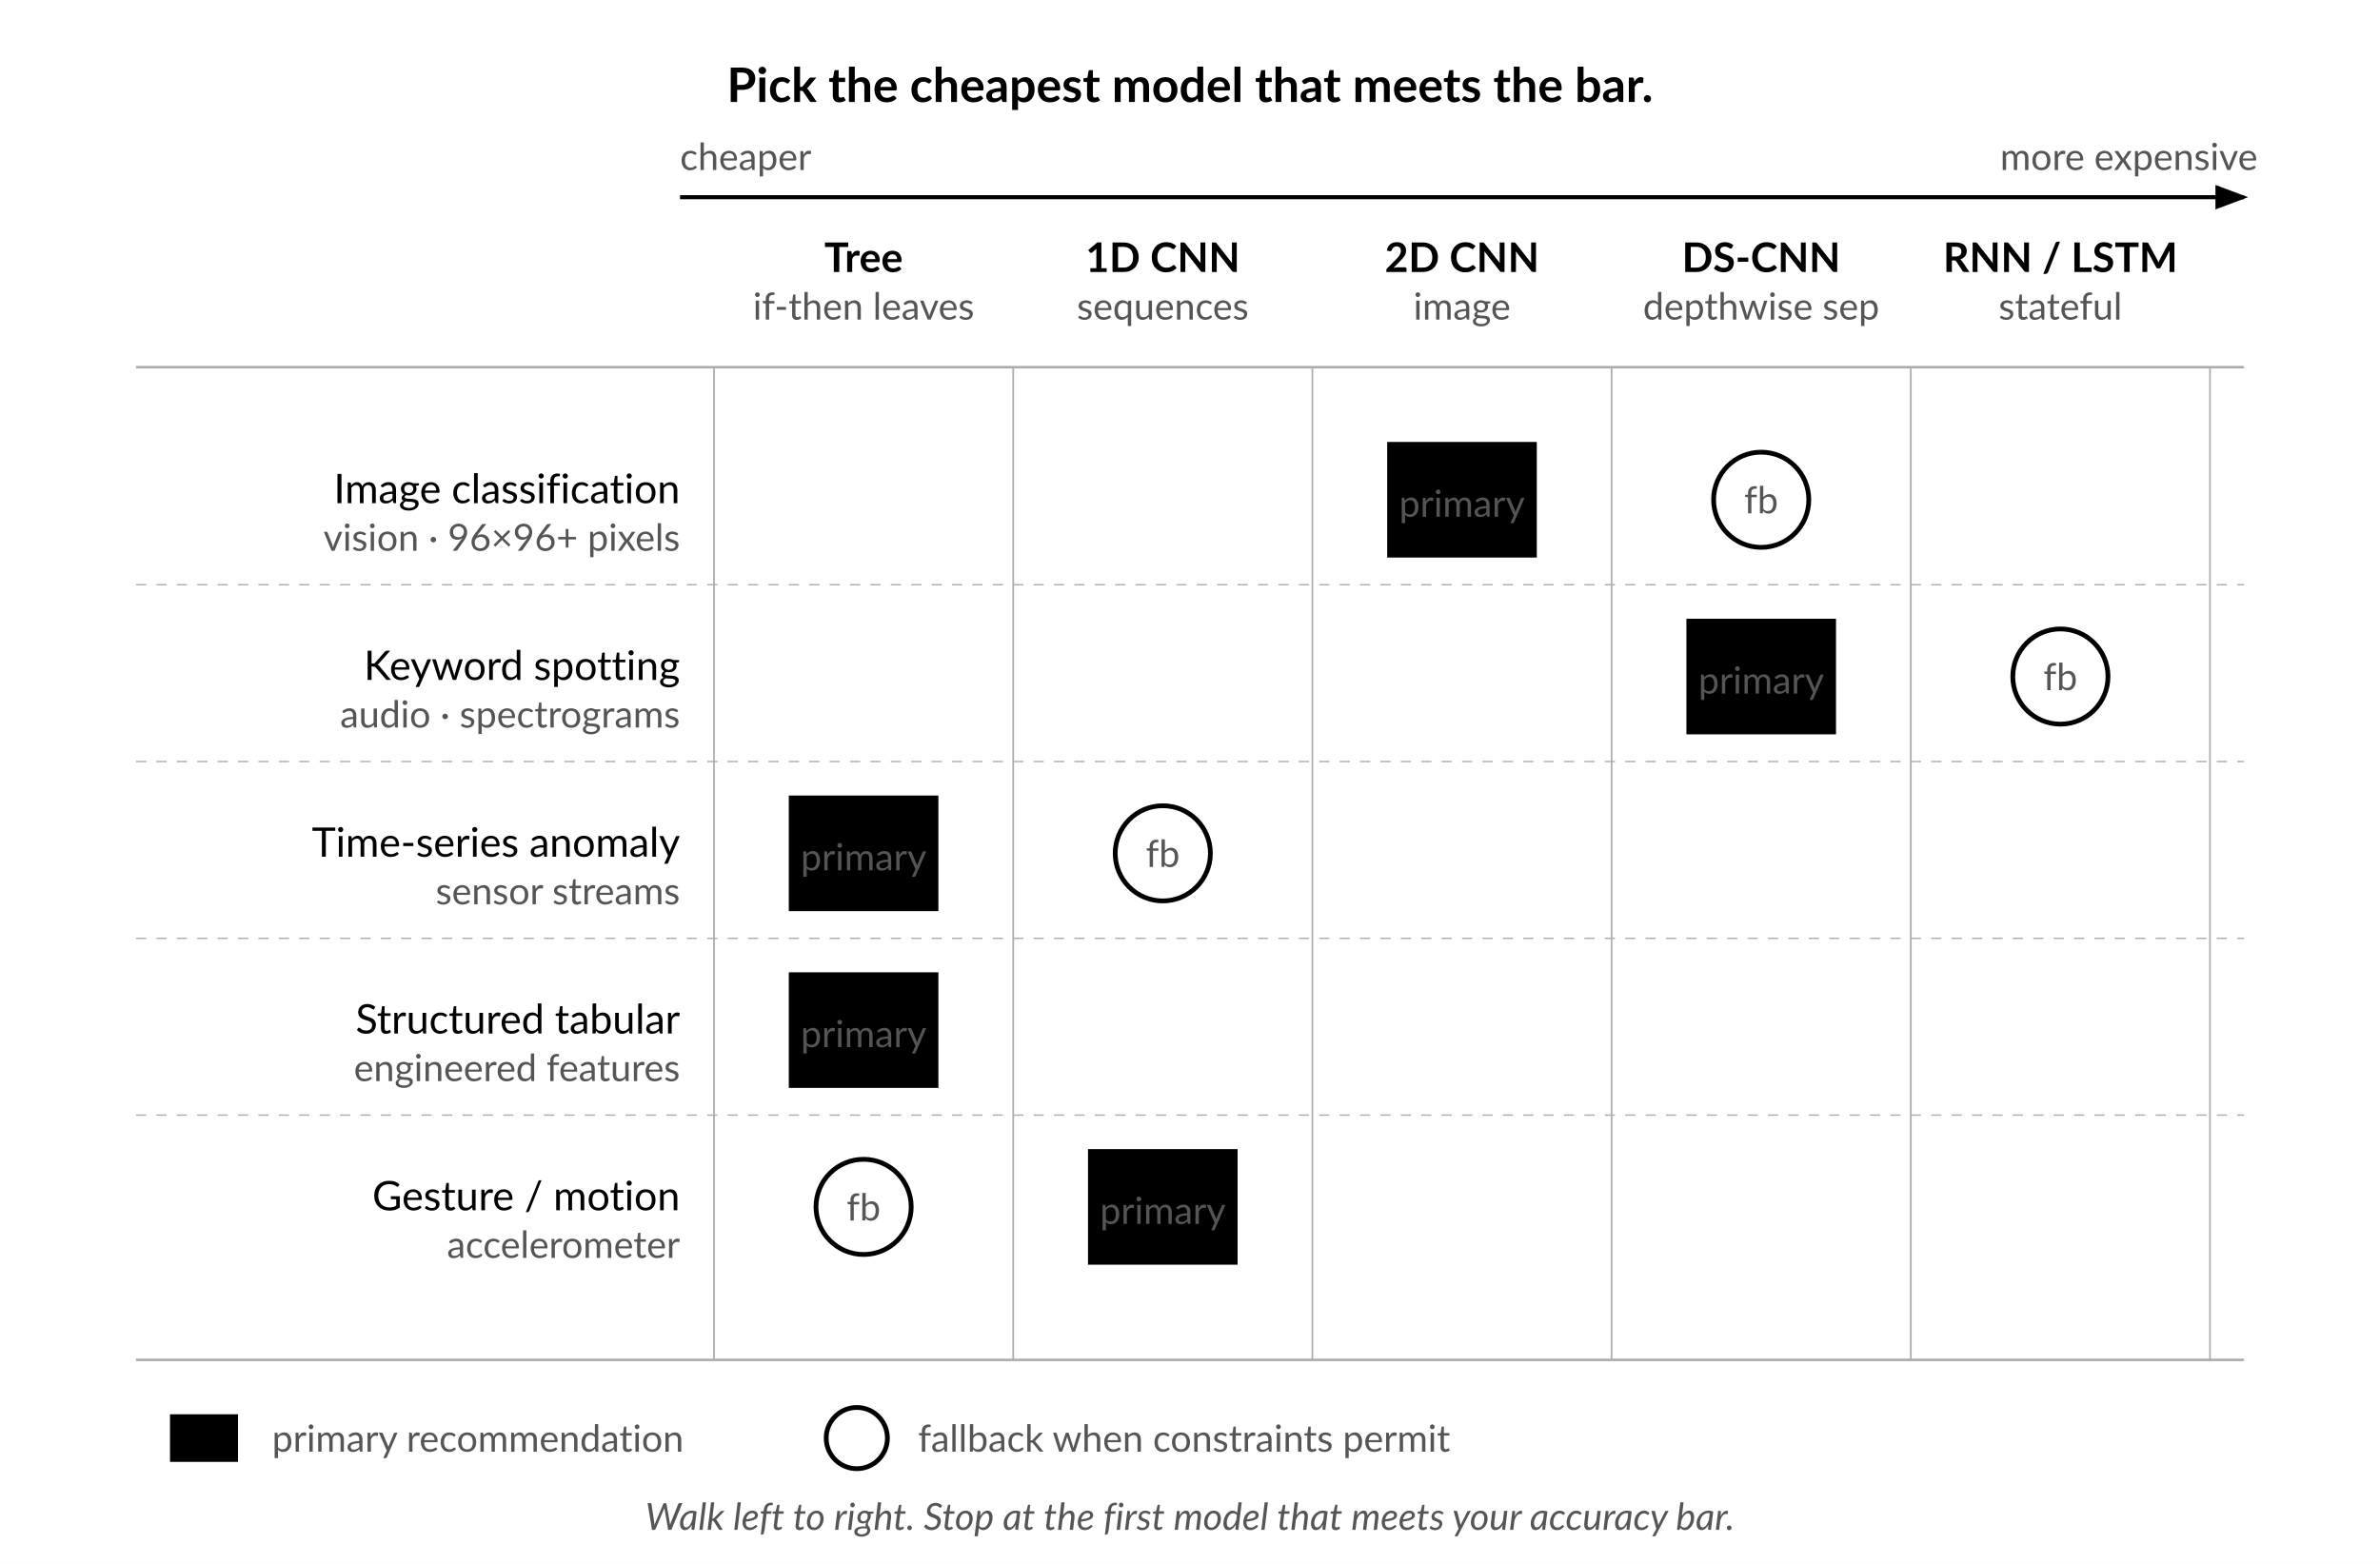
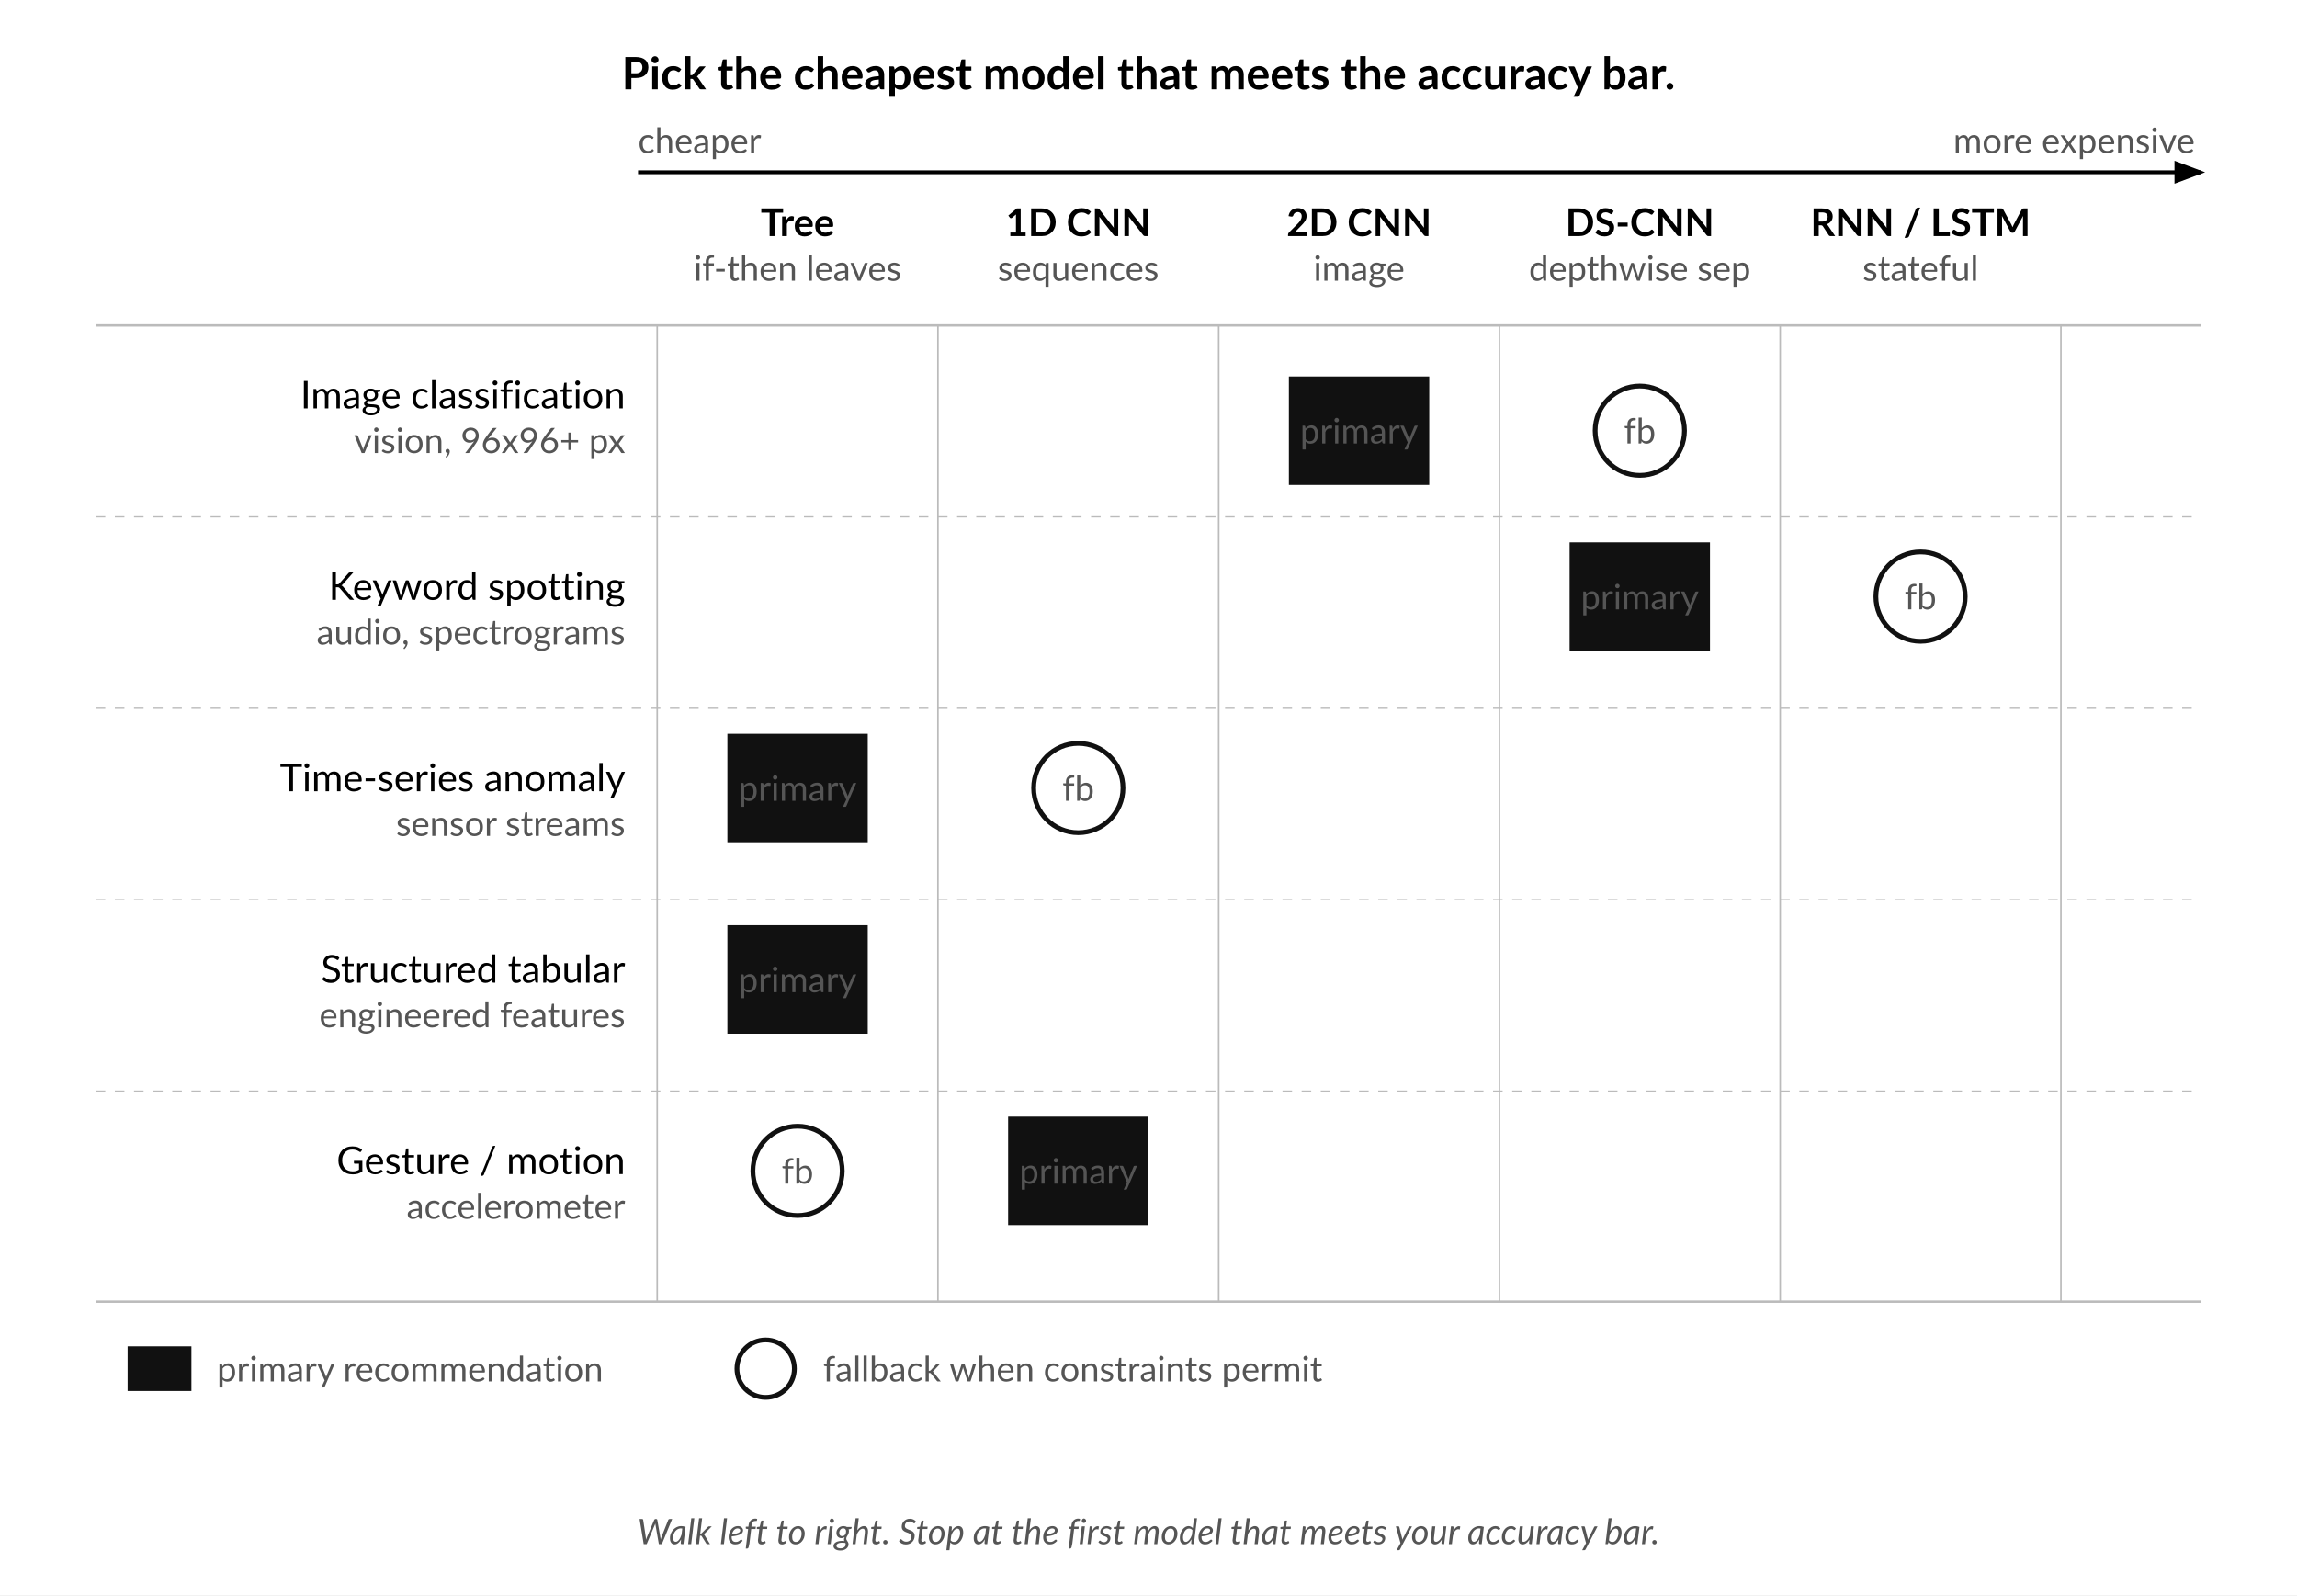
- <svg xmlns="http://www.w3.org/2000/svg" viewBox="0 0 700 460" role="img" aria-labelledby="t05 d05">
+ <svg xmlns="http://www.w3.org/2000/svg" viewBox="0 0 720 500" role="img" aria-labelledby="t05 d05">
  <defs>
    <style>
-       .ti { font-family: 'Real Head Pro', 'FF Real', Lato, sans-serif; font-size: 14px; font-weight: bold; fill: #000000; }
-       .lb { font-family: 'Real Head Pro', 'FF Real', Lato, sans-serif; font-size: 12px; fill: #000000; }
-       .sm { font-family: 'Real Head Pro', 'FF Real', Lato, sans-serif; font-size: 11px; fill: #555555; }
-       .cap { font-family: 'Real Head Pro', 'FF Real', Lato, sans-serif; font-size: 11px; font-style: italic; fill: #555555; }
-       .em { font-family: 'Real Head Pro', 'FF Real', Lato, sans-serif; font-size: 12px; font-weight: bold; fill: #000000; }
-       .col { font-family: 'Real Head Pro', 'FF Real', Lato, sans-serif; font-size: 11px; fill: #000000; }
+       .ti  { font-family: Lato, 'Helvetica Neue', Arial, sans-serif; font-size: 14px; font-weight: bold; fill: #000000; }
+       .lb  { font-family: Lato, 'Helvetica Neue', Arial, sans-serif; font-size: 12px; fill: #000000; }
+       .sm  { font-family: Lato, 'Helvetica Neue', Arial, sans-serif; font-size: 11px; fill: #555555; }
+       .em  { font-family: Lato, 'Helvetica Neue', Arial, sans-serif; font-size: 12px; font-weight: bold; fill: #000000; }
+       .cap { font-family: Lato, 'Helvetica Neue', Arial, sans-serif; font-size: 11px; font-style: italic; fill: #555555; }
    </style>
    <marker id="ar" markerWidth="8" markerHeight="6" refX="7" refY="3" orient="auto">
      <polygon points="0 0, 8 3, 0 6" fill="#000000" />
    </marker>
  </defs>
-   <rect width="700" height="460" fill="#FFFFFF" />
-   <text x="350" y="30" text-anchor="middle" class="ti">Pick the cheapest model that meets the bar.</text>
-   <line x1="200" y1="58" x2="660" y2="58" stroke="#000000" stroke-width="1.2" marker-end="url(#ar)" />
-   <text x="200" y="50" class="sm">cheaper</text>
-   <text x="664" y="50" text-anchor="end" class="sm">more expensive</text>
-   <text x="254" y="80" text-anchor="middle" class="em">Tree</text>
-   <text x="254" y="94" text-anchor="middle" class="sm">if-then leaves</text>
-   <text x="342" y="80" text-anchor="middle" class="em">1D CNN</text>
-   <text x="342" y="94" text-anchor="middle" class="sm">sequences</text>
-   <text x="430" y="80" text-anchor="middle" class="em">2D CNN</text>
-   <text x="430" y="94" text-anchor="middle" class="sm">image</text>
-   <text x="518" y="80" text-anchor="middle" class="em">DS-CNN</text>
-   <text x="518" y="94" text-anchor="middle" class="sm">depthwise sep</text>
-   <text x="606" y="80" text-anchor="middle" class="em">RNN / LSTM</text>
-   <text x="606" y="94" text-anchor="middle" class="sm">stateful</text>
-   <line x1="40" y1="108" x2="660" y2="108" stroke="#ADADAD" stroke-width="0.75" />
-   <g stroke="#ADADAD" stroke-width="0.5">
-     <line x1="210" y1="108" x2="210" y2="400" />
-     <line x1="298" y1="108" x2="298" y2="400" />
-     <line x1="386" y1="108" x2="386" y2="400" />
-     <line x1="474" y1="108" x2="474" y2="400" />
-     <line x1="562" y1="108" x2="562" y2="400" />
-     <line x1="650" y1="108" x2="650" y2="400" />
+   <rect width="720" height="500" fill="#FFFFFF" />
+   <text x="360" y="28" text-anchor="middle" class="ti">Pick the cheapest model that meets the accuracy bar.</text>
+   <line x1="200" y1="54" x2="690" y2="54" stroke="#000000" stroke-width="1.2" marker-end="url(#ar)" />
+   <text x="200" y="48" class="sm">cheaper</text>
+   <text x="688" y="48" text-anchor="end" class="sm">more expensive</text>
+   <text x="250" y="74" text-anchor="middle" class="em">Tree</text>
+   <text x="250" y="88" text-anchor="middle" class="sm">if-then leaves</text>
+   <text x="338" y="74" text-anchor="middle" class="em">1D CNN</text>
+   <text x="338" y="88" text-anchor="middle" class="sm">sequences</text>
+   <text x="426" y="74" text-anchor="middle" class="em">2D CNN</text>
+   <text x="426" y="88" text-anchor="middle" class="sm">image</text>
+   <text x="514" y="74" text-anchor="middle" class="em">DS-CNN</text>
+   <text x="514" y="88" text-anchor="middle" class="sm">depthwise sep</text>
+   <text x="602" y="74" text-anchor="middle" class="em">RNN / LSTM</text>
+   <text x="602" y="88" text-anchor="middle" class="sm">stateful</text>
+   <line x1="30" y1="102" x2="690" y2="102" stroke="#BBBBBB" stroke-width="0.75" />
+   <g stroke="#BBBBBB" stroke-width="0.5">
+     <line x1="206" y1="102" x2="206" y2="408" />
+     <line x1="294" y1="102" x2="294" y2="408" />
+     <line x1="382" y1="102" x2="382" y2="408" />
+     <line x1="470" y1="102" x2="470" y2="408" />
+     <line x1="558" y1="102" x2="558" y2="408" />
+     <line x1="646" y1="102" x2="646" y2="408" />
  </g>
-   <text x="200" y="148" text-anchor="end" class="lb">Image classification</text>
-   <text x="200" y="162" text-anchor="end" class="sm">vision · 96×96+ pixels</text>
-   <line x1="40" y1="172" x2="660" y2="172" stroke="#ADADAD" stroke-width="0.4" stroke-dasharray="3 3" />
-   <rect x="408" y="130" width="44" height="34" fill="#000000" />
-   <text x="430" y="152" text-anchor="middle" class="sm" fill="#FFFFFF">primary</text>
-   <circle cx="518" cy="147" r="14" fill="none" stroke="#000000" stroke-width="1.4" />
-   <text x="518" y="151" text-anchor="middle" class="sm">fb</text>
-   <text x="200" y="200" text-anchor="end" class="lb">Keyword spotting</text>
-   <text x="200" y="214" text-anchor="end" class="sm">audio · spectrograms</text>
-   <line x1="40" y1="224" x2="660" y2="224" stroke="#ADADAD" stroke-width="0.4" stroke-dasharray="3 3" />
-   <rect x="496" y="182" width="44" height="34" fill="#000000" />
-   <text x="518" y="204" text-anchor="middle" class="sm" fill="#FFFFFF">primary</text>
-   <circle cx="606" cy="199" r="14" fill="none" stroke="#000000" stroke-width="1.4" />
-   <text x="606" y="203" text-anchor="middle" class="sm">fb</text>
-   <text x="200" y="252" text-anchor="end" class="lb">Time-series anomaly</text>
-   <text x="200" y="266" text-anchor="end" class="sm">sensor streams</text>
-   <line x1="40" y1="276" x2="660" y2="276" stroke="#ADADAD" stroke-width="0.4" stroke-dasharray="3 3" />
-   <rect x="232" y="234" width="44" height="34" fill="#000000" />
-   <text x="254" y="256" text-anchor="middle" class="sm" fill="#FFFFFF">primary</text>
-   <circle cx="342" cy="251" r="14" fill="none" stroke="#000000" stroke-width="1.4" />
-   <text x="342" y="255" text-anchor="middle" class="sm">fb</text>
-   <text x="200" y="304" text-anchor="end" class="lb">Structured tabular</text>
-   <text x="200" y="318" text-anchor="end" class="sm">engineered features</text>
-   <line x1="40" y1="328" x2="660" y2="328" stroke="#ADADAD" stroke-width="0.4" stroke-dasharray="3 3" />
-   <rect x="232" y="286" width="44" height="34" fill="#000000" />
-   <text x="254" y="308" text-anchor="middle" class="sm" fill="#FFFFFF">primary</text>
-   <text x="200" y="356" text-anchor="end" class="lb">Gesture / motion</text>
-   <text x="200" y="370" text-anchor="end" class="sm">accelerometer</text>
-   <rect x="320" y="338" width="44" height="34" fill="#000000" />
-   <text x="342" y="360" text-anchor="middle" class="sm" fill="#FFFFFF">primary</text>
-   <circle cx="254" cy="355" r="14" fill="none" stroke="#000000" stroke-width="1.4" />
-   <text x="254" y="359" text-anchor="middle" class="sm">fb</text>
-   <line x1="40" y1="400" x2="660" y2="400" stroke="#ADADAD" stroke-width="0.75" />
-   <rect x="50" y="416" width="20" height="14" fill="#000000" />
-   <text x="80" y="427" class="sm">primary recommendation</text>
-   <circle cx="252" cy="423" r="9" fill="none" stroke="#000000" stroke-width="1.4" />
-   <text x="270" y="427" class="sm">fallback when constraints permit</text>
-   <text x="350" y="450" text-anchor="middle" class="cap">Walk left to right. Stop at the first model that meets your accuracy bar.</text>
+   <text x="196" y="128" text-anchor="end" class="lb">Image classification</text>
+   <text x="196" y="142" text-anchor="end" class="sm">vision, 96x96+ px</text>
+   <line x1="30" y1="162" x2="690" y2="162" stroke="#BBBBBB" stroke-width="0.4" stroke-dasharray="3 3" />
+   <rect x="404" y="118" width="44" height="34" fill="#111111" />
+   <text x="426" y="139" text-anchor="middle" class="sm" fill="#FFFFFF">primary</text>
+   <circle cx="514" cy="135" r="14" fill="none" stroke="#111111" stroke-width="1.5" />
+   <text x="514" y="139" text-anchor="middle" class="sm">fb</text>
+   <text x="196" y="188" text-anchor="end" class="lb">Keyword spotting</text>
+   <text x="196" y="202" text-anchor="end" class="sm">audio, spectrograms</text>
+   <line x1="30" y1="222" x2="690" y2="222" stroke="#BBBBBB" stroke-width="0.4" stroke-dasharray="3 3" />
+   <rect x="492" y="170" width="44" height="34" fill="#111111" />
+   <text x="514" y="191" text-anchor="middle" class="sm" fill="#FFFFFF">primary</text>
+   <circle cx="602" cy="187" r="14" fill="none" stroke="#111111" stroke-width="1.5" />
+   <text x="602" y="191" text-anchor="middle" class="sm">fb</text>
+   <text x="196" y="248" text-anchor="end" class="lb">Time-series anomaly</text>
+   <text x="196" y="262" text-anchor="end" class="sm">sensor streams</text>
+   <line x1="30" y1="282" x2="690" y2="282" stroke="#BBBBBB" stroke-width="0.4" stroke-dasharray="3 3" />
+   <rect x="228" y="230" width="44" height="34" fill="#111111" />
+   <text x="250" y="251" text-anchor="middle" class="sm" fill="#FFFFFF">primary</text>
+   <circle cx="338" cy="247" r="14" fill="none" stroke="#111111" stroke-width="1.5" />
+   <text x="338" y="251" text-anchor="middle" class="sm">fb</text>
+   <text x="196" y="308" text-anchor="end" class="lb">Structured tabular</text>
+   <text x="196" y="322" text-anchor="end" class="sm">engineered features</text>
+   <line x1="30" y1="342" x2="690" y2="342" stroke="#BBBBBB" stroke-width="0.4" stroke-dasharray="3 3" />
+   <rect x="228" y="290" width="44" height="34" fill="#111111" />
+   <text x="250" y="311" text-anchor="middle" class="sm" fill="#FFFFFF">primary</text>
+   <text x="196" y="368" text-anchor="end" class="lb">Gesture / motion</text>
+   <text x="196" y="382" text-anchor="end" class="sm">accelerometer</text>
+   <rect x="316" y="350" width="44" height="34" fill="#111111" />
+   <text x="338" y="371" text-anchor="middle" class="sm" fill="#FFFFFF">primary</text>
+   <circle cx="250" cy="367" r="14" fill="none" stroke="#111111" stroke-width="1.5" />
+   <text x="250" y="371" text-anchor="middle" class="sm">fb</text>
+   <line x1="30" y1="408" x2="690" y2="408" stroke="#BBBBBB" stroke-width="0.75" />
+   <rect x="40" y="422" width="20" height="14" fill="#111111" />
+   <text x="68" y="433" class="sm">primary recommendation</text>
+   <circle cx="240" cy="429" r="9" fill="none" stroke="#111111" stroke-width="1.5" />
+   <text x="258" y="433" class="sm">fallback when constraints permit</text>
+   <text x="360" y="484" text-anchor="middle" class="cap">Walk left to right. Stop at the first model that meets your accuracy bar.</text>
</svg>
